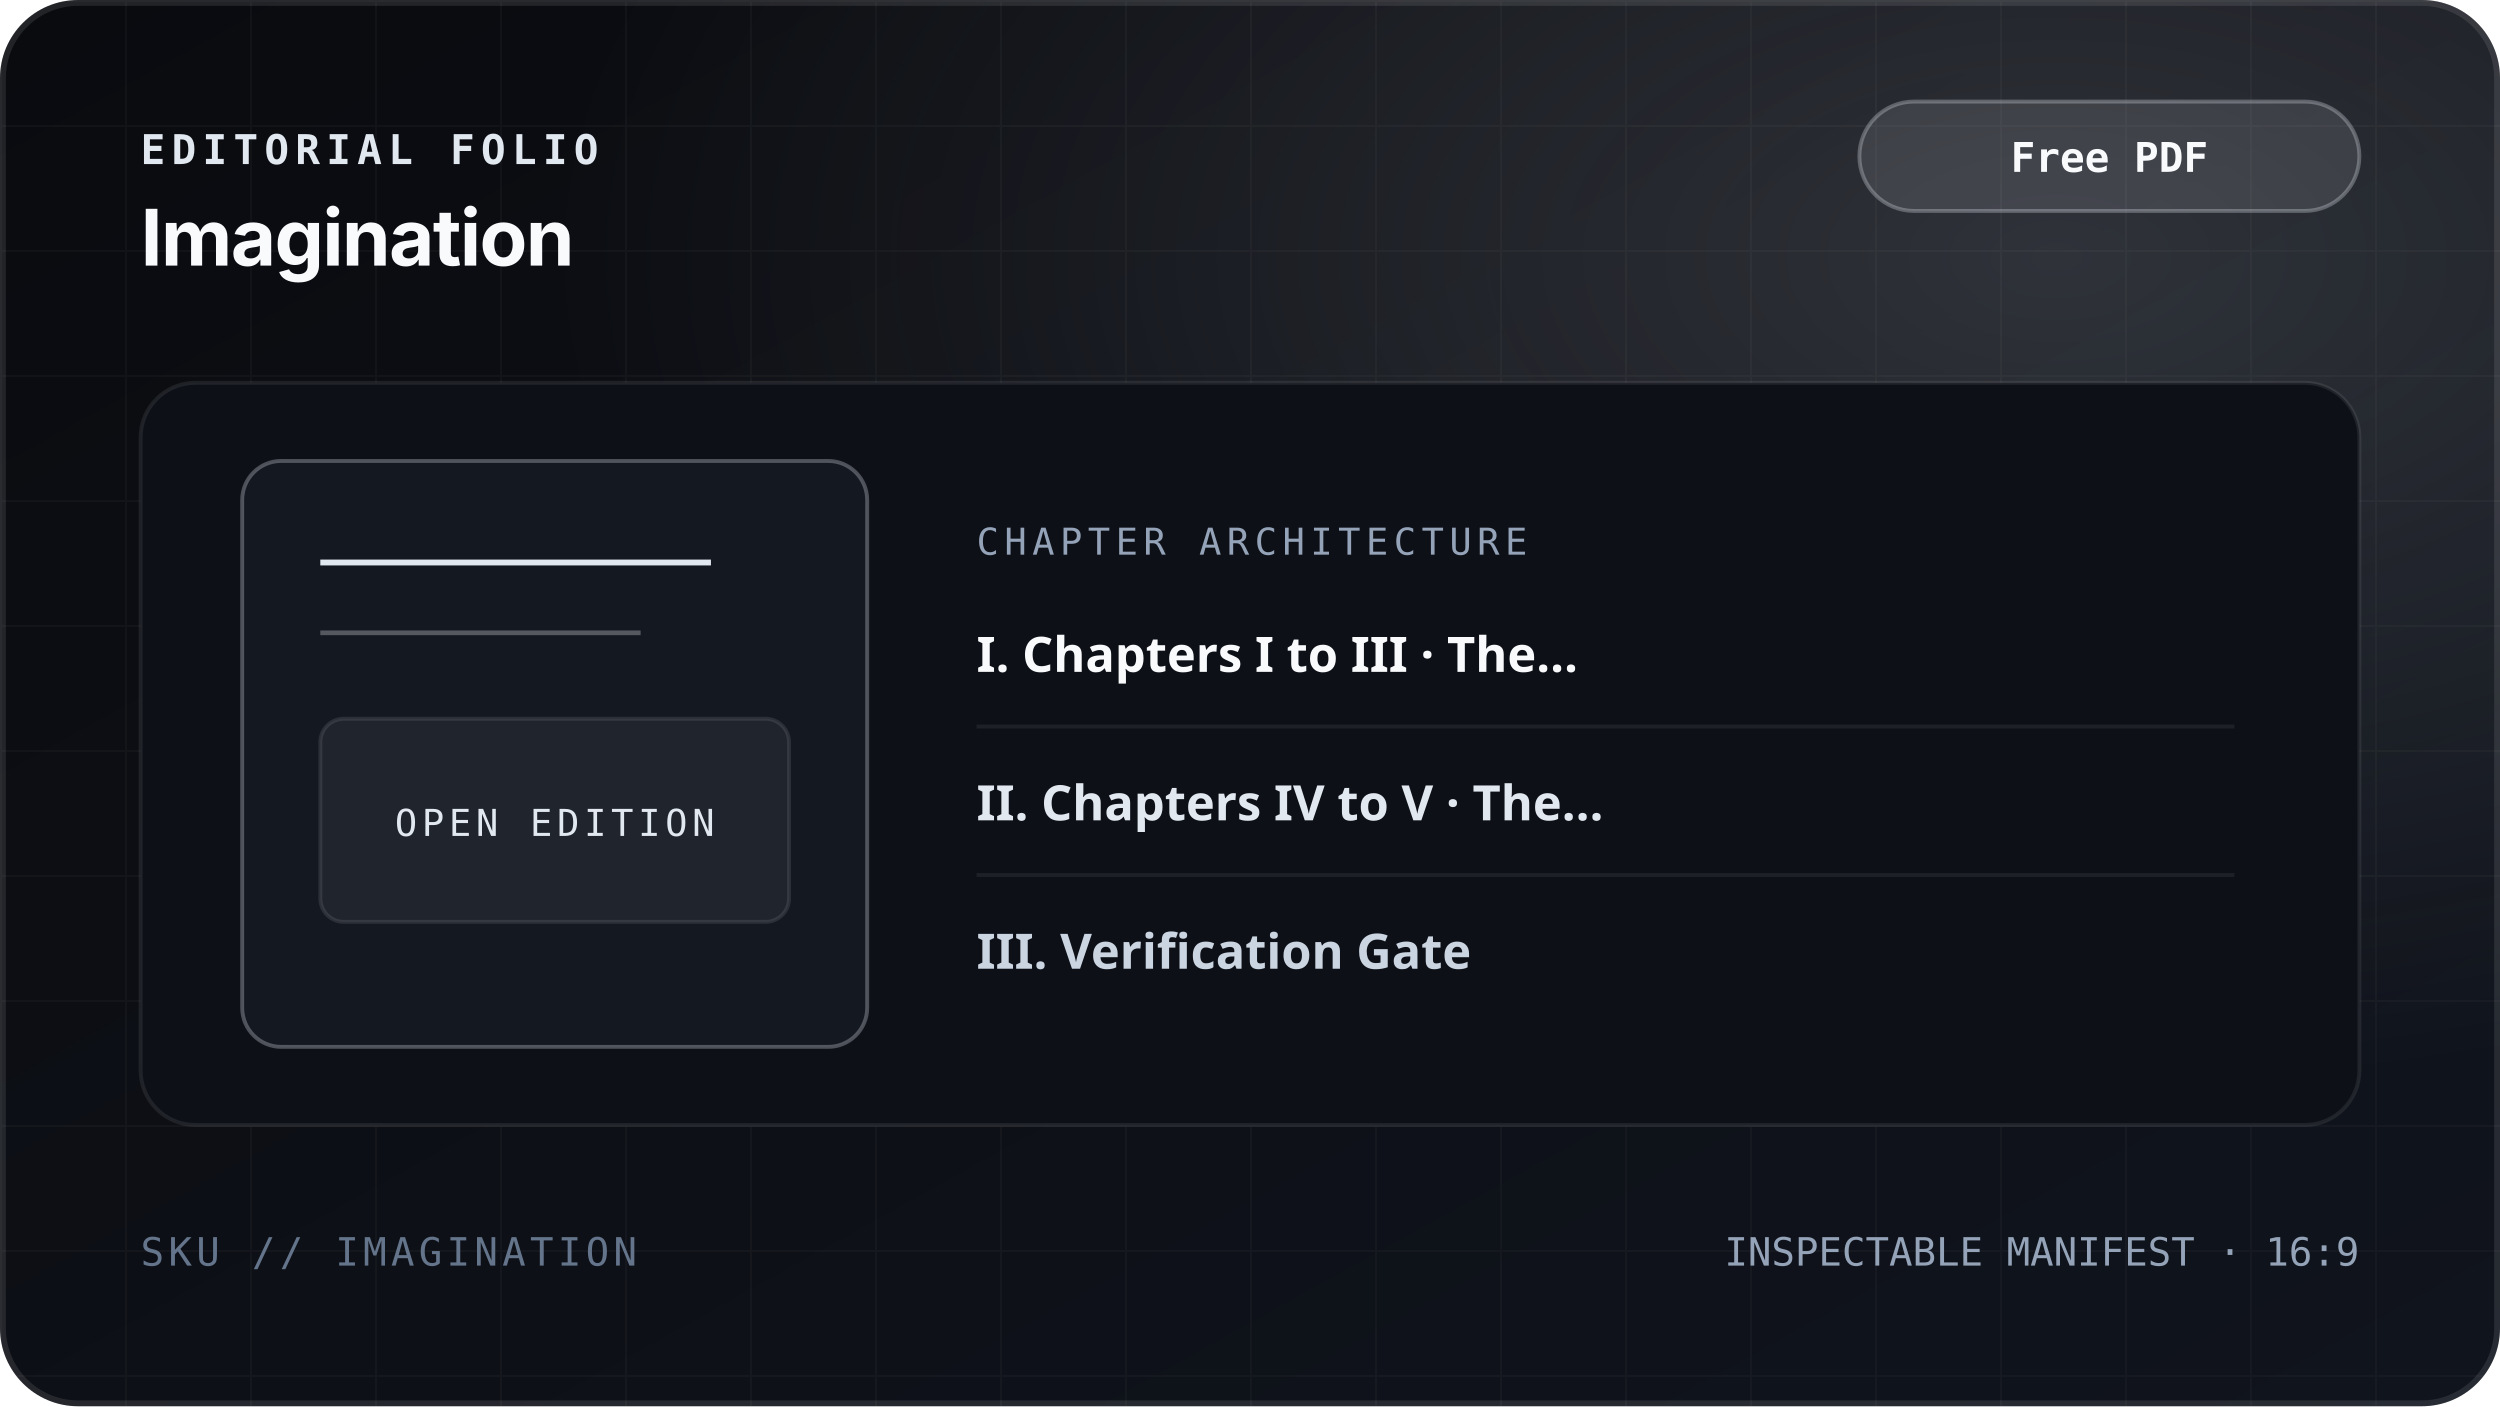
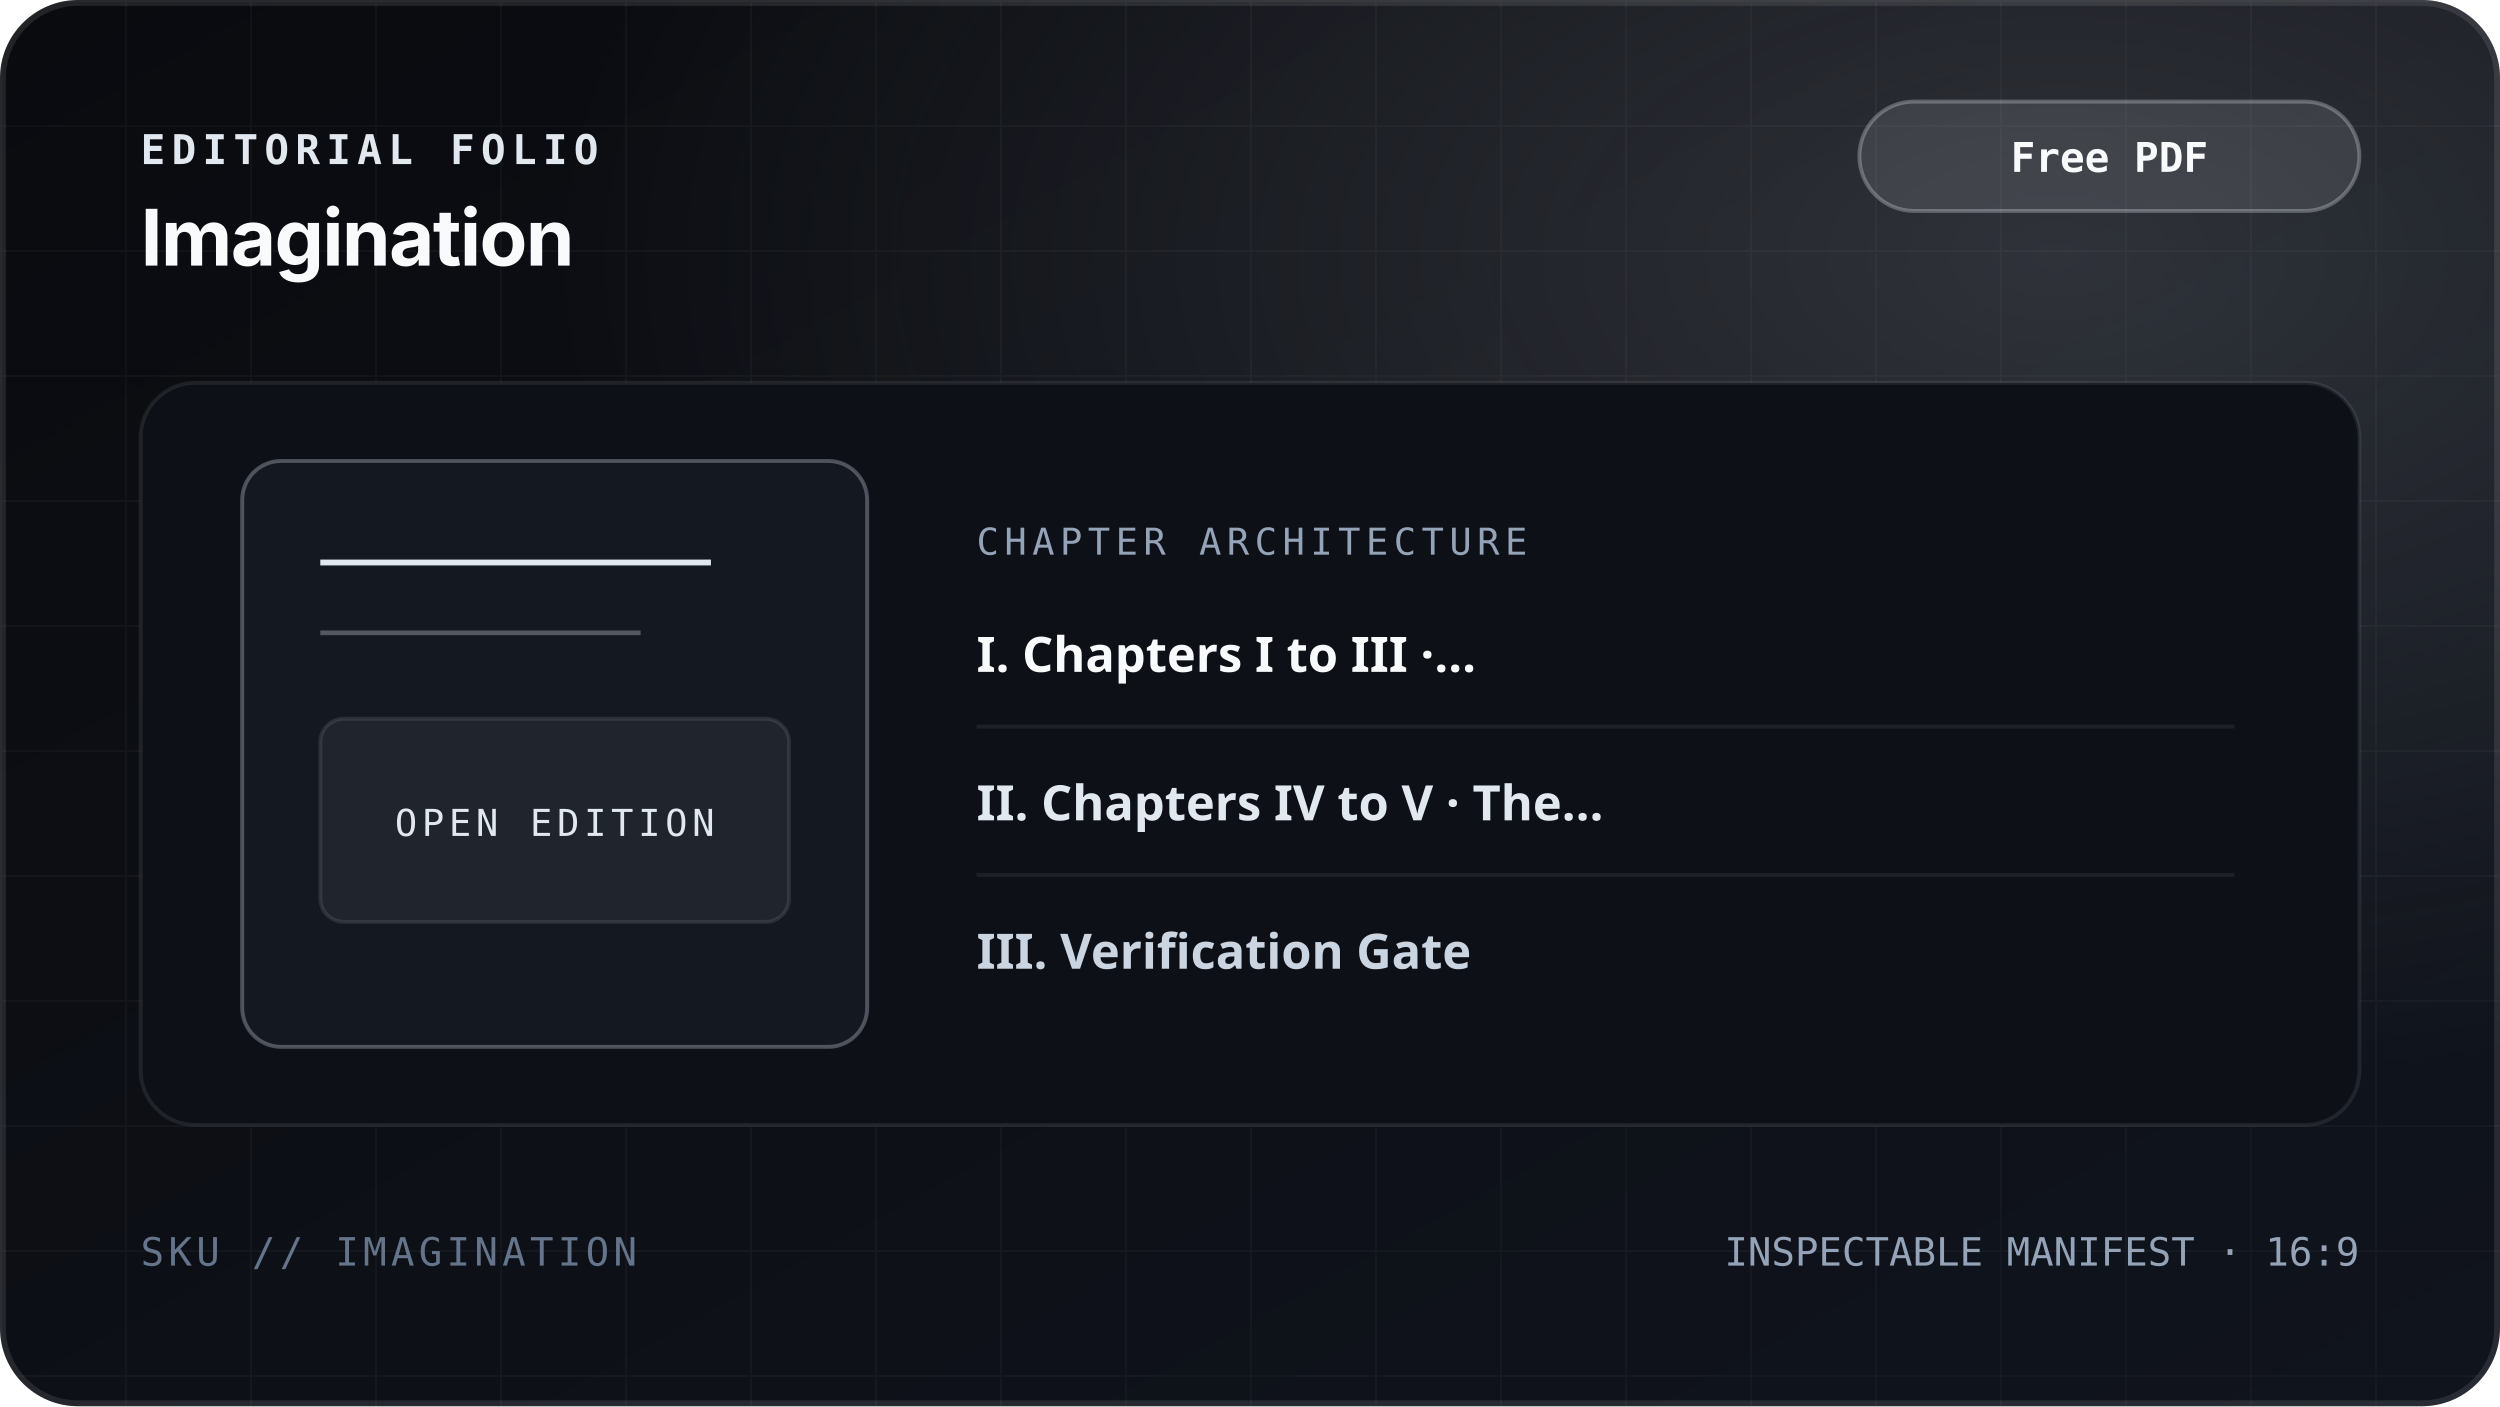
<svg xmlns="http://www.w3.org/2000/svg" viewBox="0 0 640 360" width="640" height="360" role="img" aria-labelledby="title-imagination desc-imagination">
  <defs>
    <linearGradient id="bg-imagination" x1="0" y1="0" x2="1" y2="1">
      <stop offset="0%" stop-color="#0A0B0F" />
      <stop offset="100%" stop-color="#10141D" />
    </linearGradient>
    <radialGradient id="glow-imagination" cx="82%" cy="18%" r="60%">
      <stop offset="0%" stop-color="#E2E8F0" stop-opacity="0.16" />
      <stop offset="100%" stop-color="#E2E8F0" stop-opacity="0" />
    </radialGradient>
    <pattern id="grid-imagination" width="32" height="32" patternUnits="userSpaceOnUse">
      <path d="M 32 0 L 0 0 0 32" fill="none" stroke="rgba(255,255,255,0.028)" stroke-width="1" />
    </pattern>
  </defs>
  <rect width="640" height="360" rx="20" fill="url(#bg-imagination)" />
  <rect width="640" height="360" rx="20" fill="url(#grid-imagination)" />
  <rect width="640" height="360" rx="20" fill="url(#glow-imagination)" />
  <rect x="0.75" y="0.75" width="638.5" height="358.5" rx="19.25" fill="none" stroke="rgba(255,255,255,0.10)" stroke-width="1.5" />
  <text x="36" y="42" fill="#E2E8F0" font-family="ui-monospace, SFMono-Regular, Consolas, monospace" font-size="10.5" font-weight="600" letter-spacing="1.6">EDITORIAL FOLIO</text>
  <text x="36" y="68" fill="#F8FAFC" font-family="ui-sans-serif, system-ui, -apple-system, sans-serif" font-size="20" font-weight="700" letter-spacing="-0.4">Imagination</text>
  <rect x="476" y="26" width="128" height="28" rx="14" fill="rgba(226, 232, 240, 0.12)" stroke="rgba(226, 232, 240, 0.30)" />
  <text x="540" y="44" text-anchor="middle" fill="#F8FAFC" font-family="ui-monospace, SFMono-Regular, Consolas, monospace" font-size="10.5" font-weight="600">Free PDF</text>
  <g transform="translate(36, 98)">
    <rect x="0" y="0" width="568" height="190" rx="14" fill="#0D1017" stroke="rgba(255,255,255,0.08)" />
    <rect x="26" y="20" width="160" height="150" rx="10" fill="#141821" stroke="rgba(226, 232, 240, 0.30)" />
    <line x1="46" y1="46" x2="146" y2="46" stroke="#E2E8F0" stroke-width="1.5" />
    <line x1="46" y1="64" x2="128" y2="64" stroke="rgba(255,255,255,0.28)" stroke-width="1.2" />
    <rect x="46" y="86" width="120" height="52" rx="6" fill="rgba(226,232,240,0.06)" stroke="rgba(255,255,255,0.10)" />
    <text x="106" y="116" text-anchor="middle" fill="#E2E8F0" font-family="ui-monospace, SFMono-Regular, Consolas, monospace" font-size="9.5" letter-spacing="1.2">OPEN EDITION</text>
    <text x="214" y="44" fill="#94A3B8" font-family="ui-monospace, SFMono-Regular, Consolas, monospace" font-size="9.5" letter-spacing="1.4">CHAPTER ARCHITECTURE</text>
-     <text x="214" y="74" fill="#F8FAFC" font-family="ui-sans-serif, system-ui, sans-serif" font-size="12.5" font-weight="600">I. Chapters I to III · The…</text>
+     <text x="214" y="74" fill="#F8FAFC" font-family="ui-sans-serif, system-ui, sans-serif" font-size="12.5" font-weight="600">I. Chapters I to III ·…</text>
    <line x1="214" y1="88" x2="536" y2="88" stroke="rgba(255,255,255,0.07)" />
    <text x="214" y="112" fill="#E2E8F0" font-family="ui-sans-serif, system-ui, sans-serif" font-size="12.5" font-weight="600">II. Chapters IV to V · The…</text>
    <line x1="214" y1="126" x2="536" y2="126" stroke="rgba(255,255,255,0.07)" />
    <text x="214" y="150" fill="#CBD5E1" font-family="ui-sans-serif, system-ui, sans-serif" font-size="12.5" font-weight="600">III. Verification Gate</text>
  </g>
  <text x="36" y="324" fill="#64748B" font-family="ui-monospace, SFMono-Regular, Consolas, monospace" font-size="10" letter-spacing="1.1">SKU // IMAGINATION</text>
  <text x="604" y="324" text-anchor="end" fill="#94A3B8" font-family="ui-monospace, SFMono-Regular, Consolas, monospace" font-size="10">INSPECTABLE MANIFEST · 16:9</text>
</svg>
